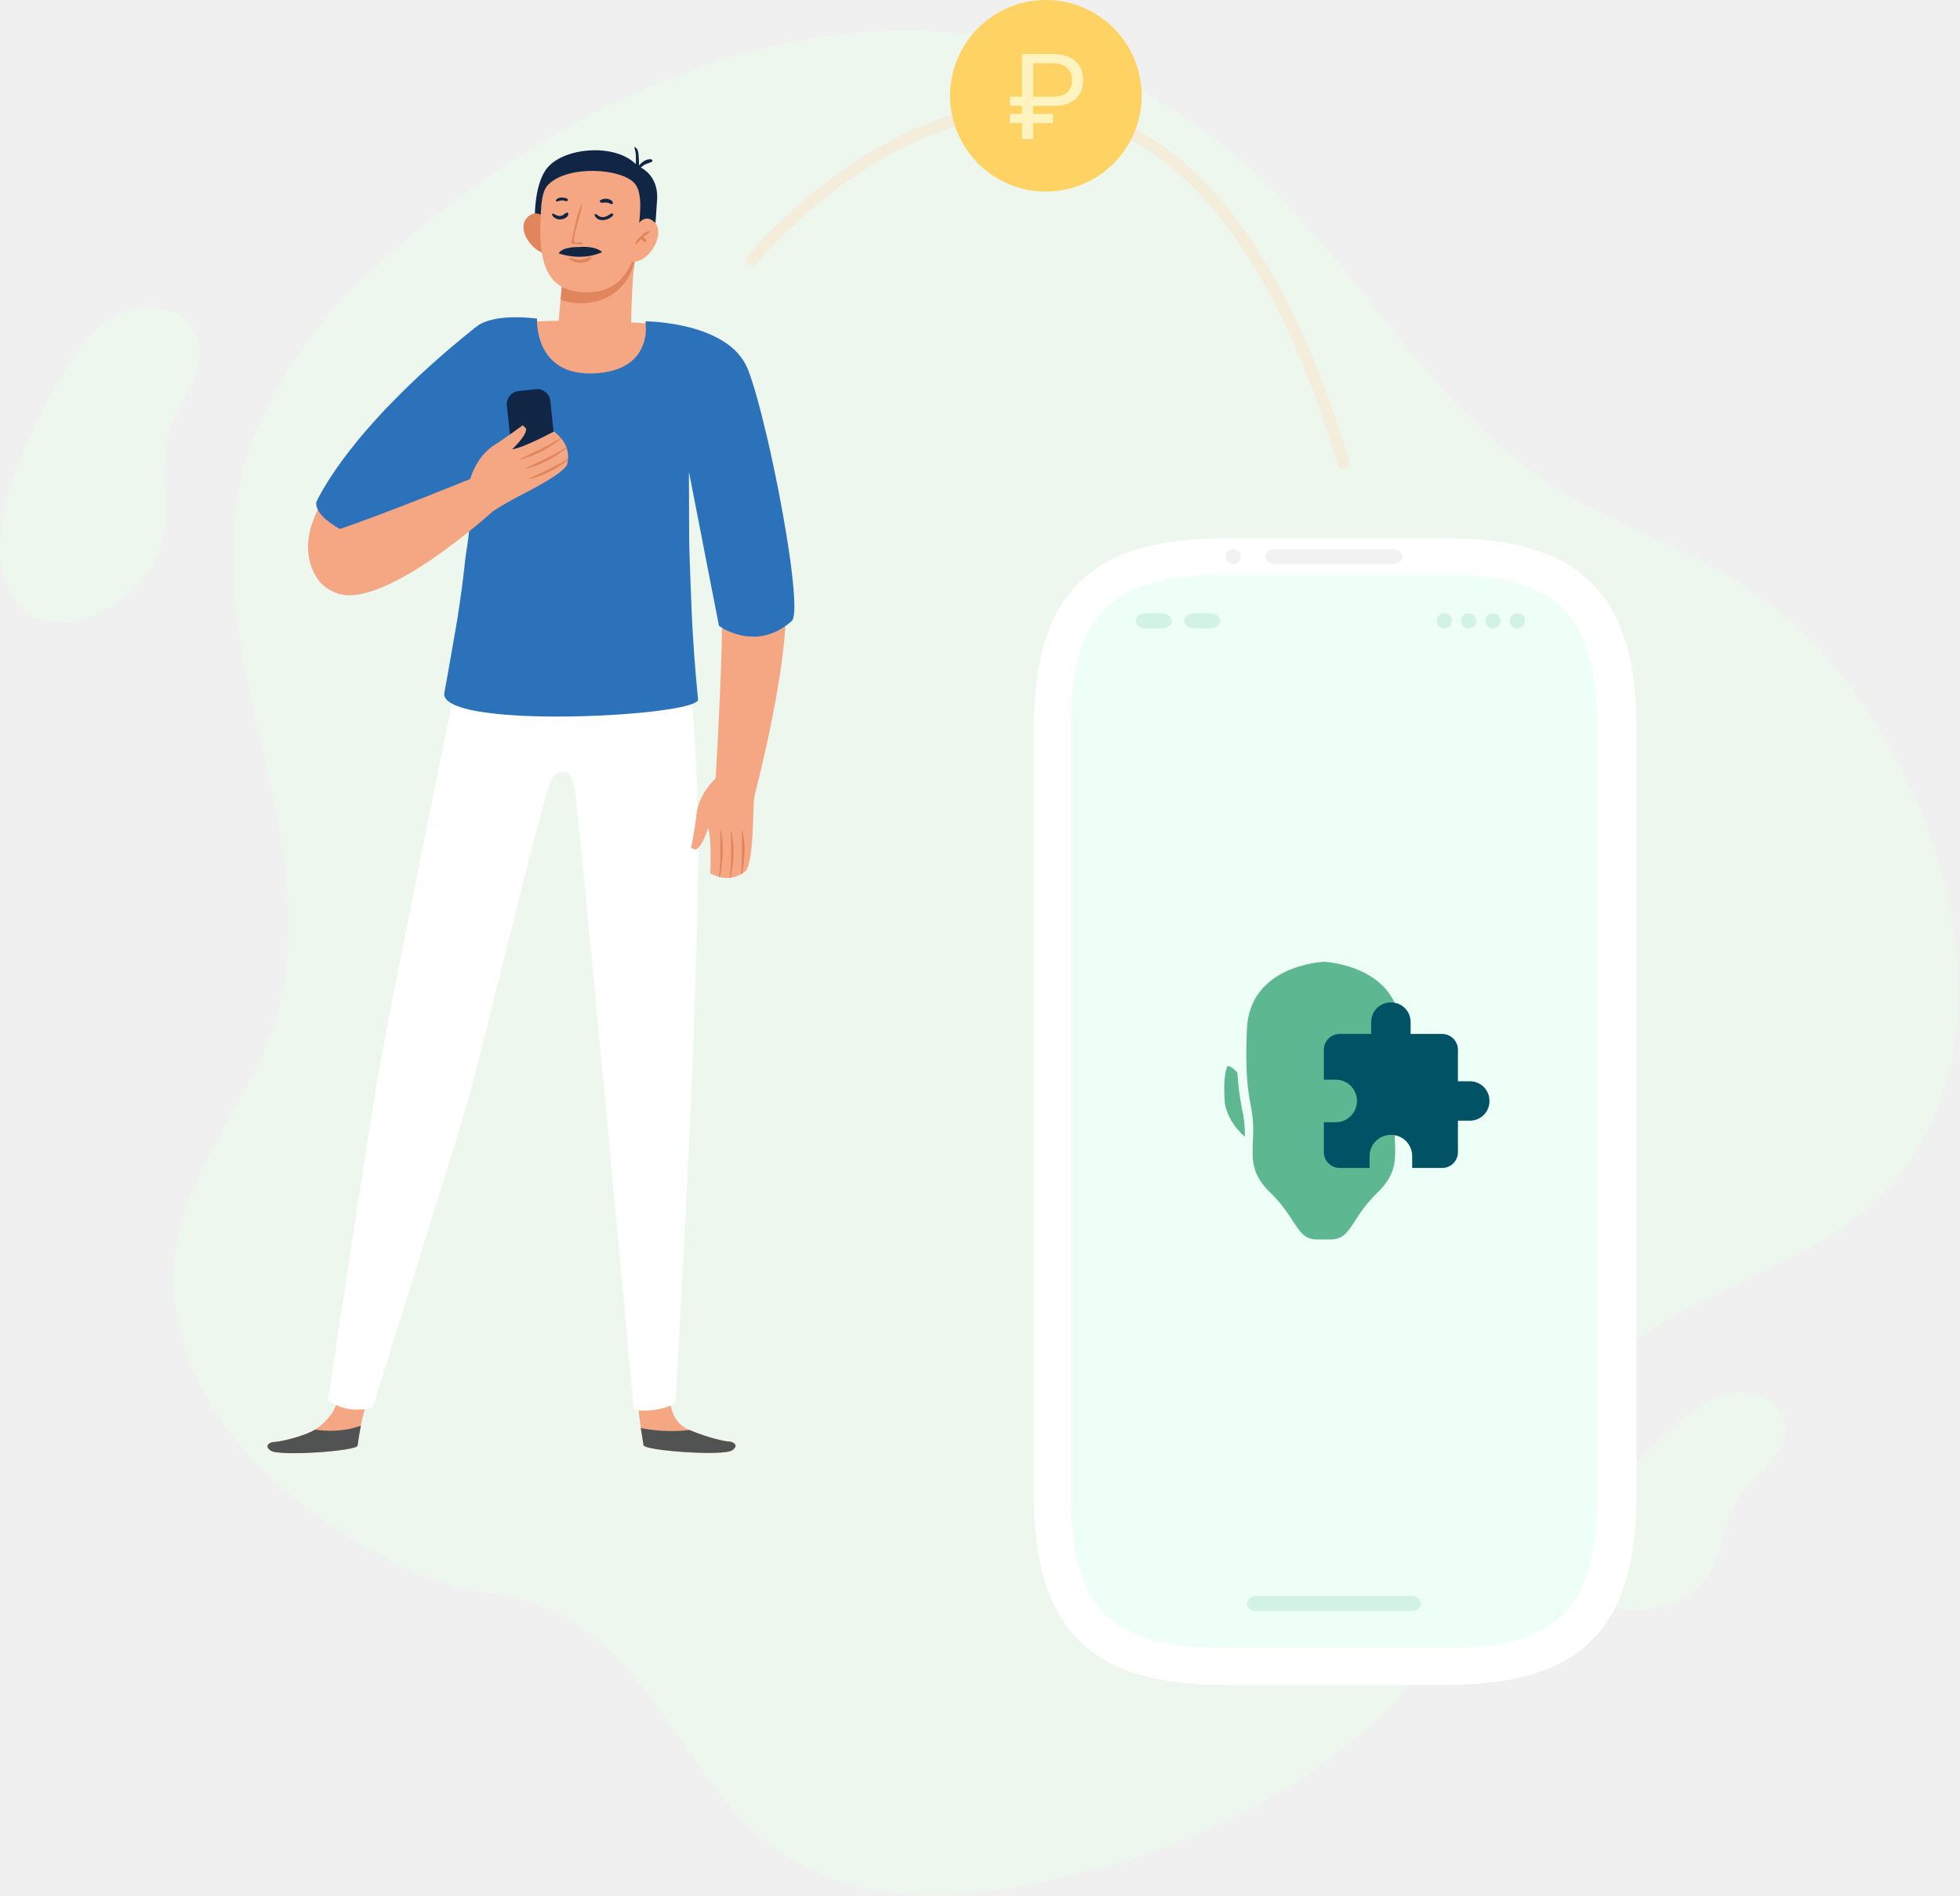
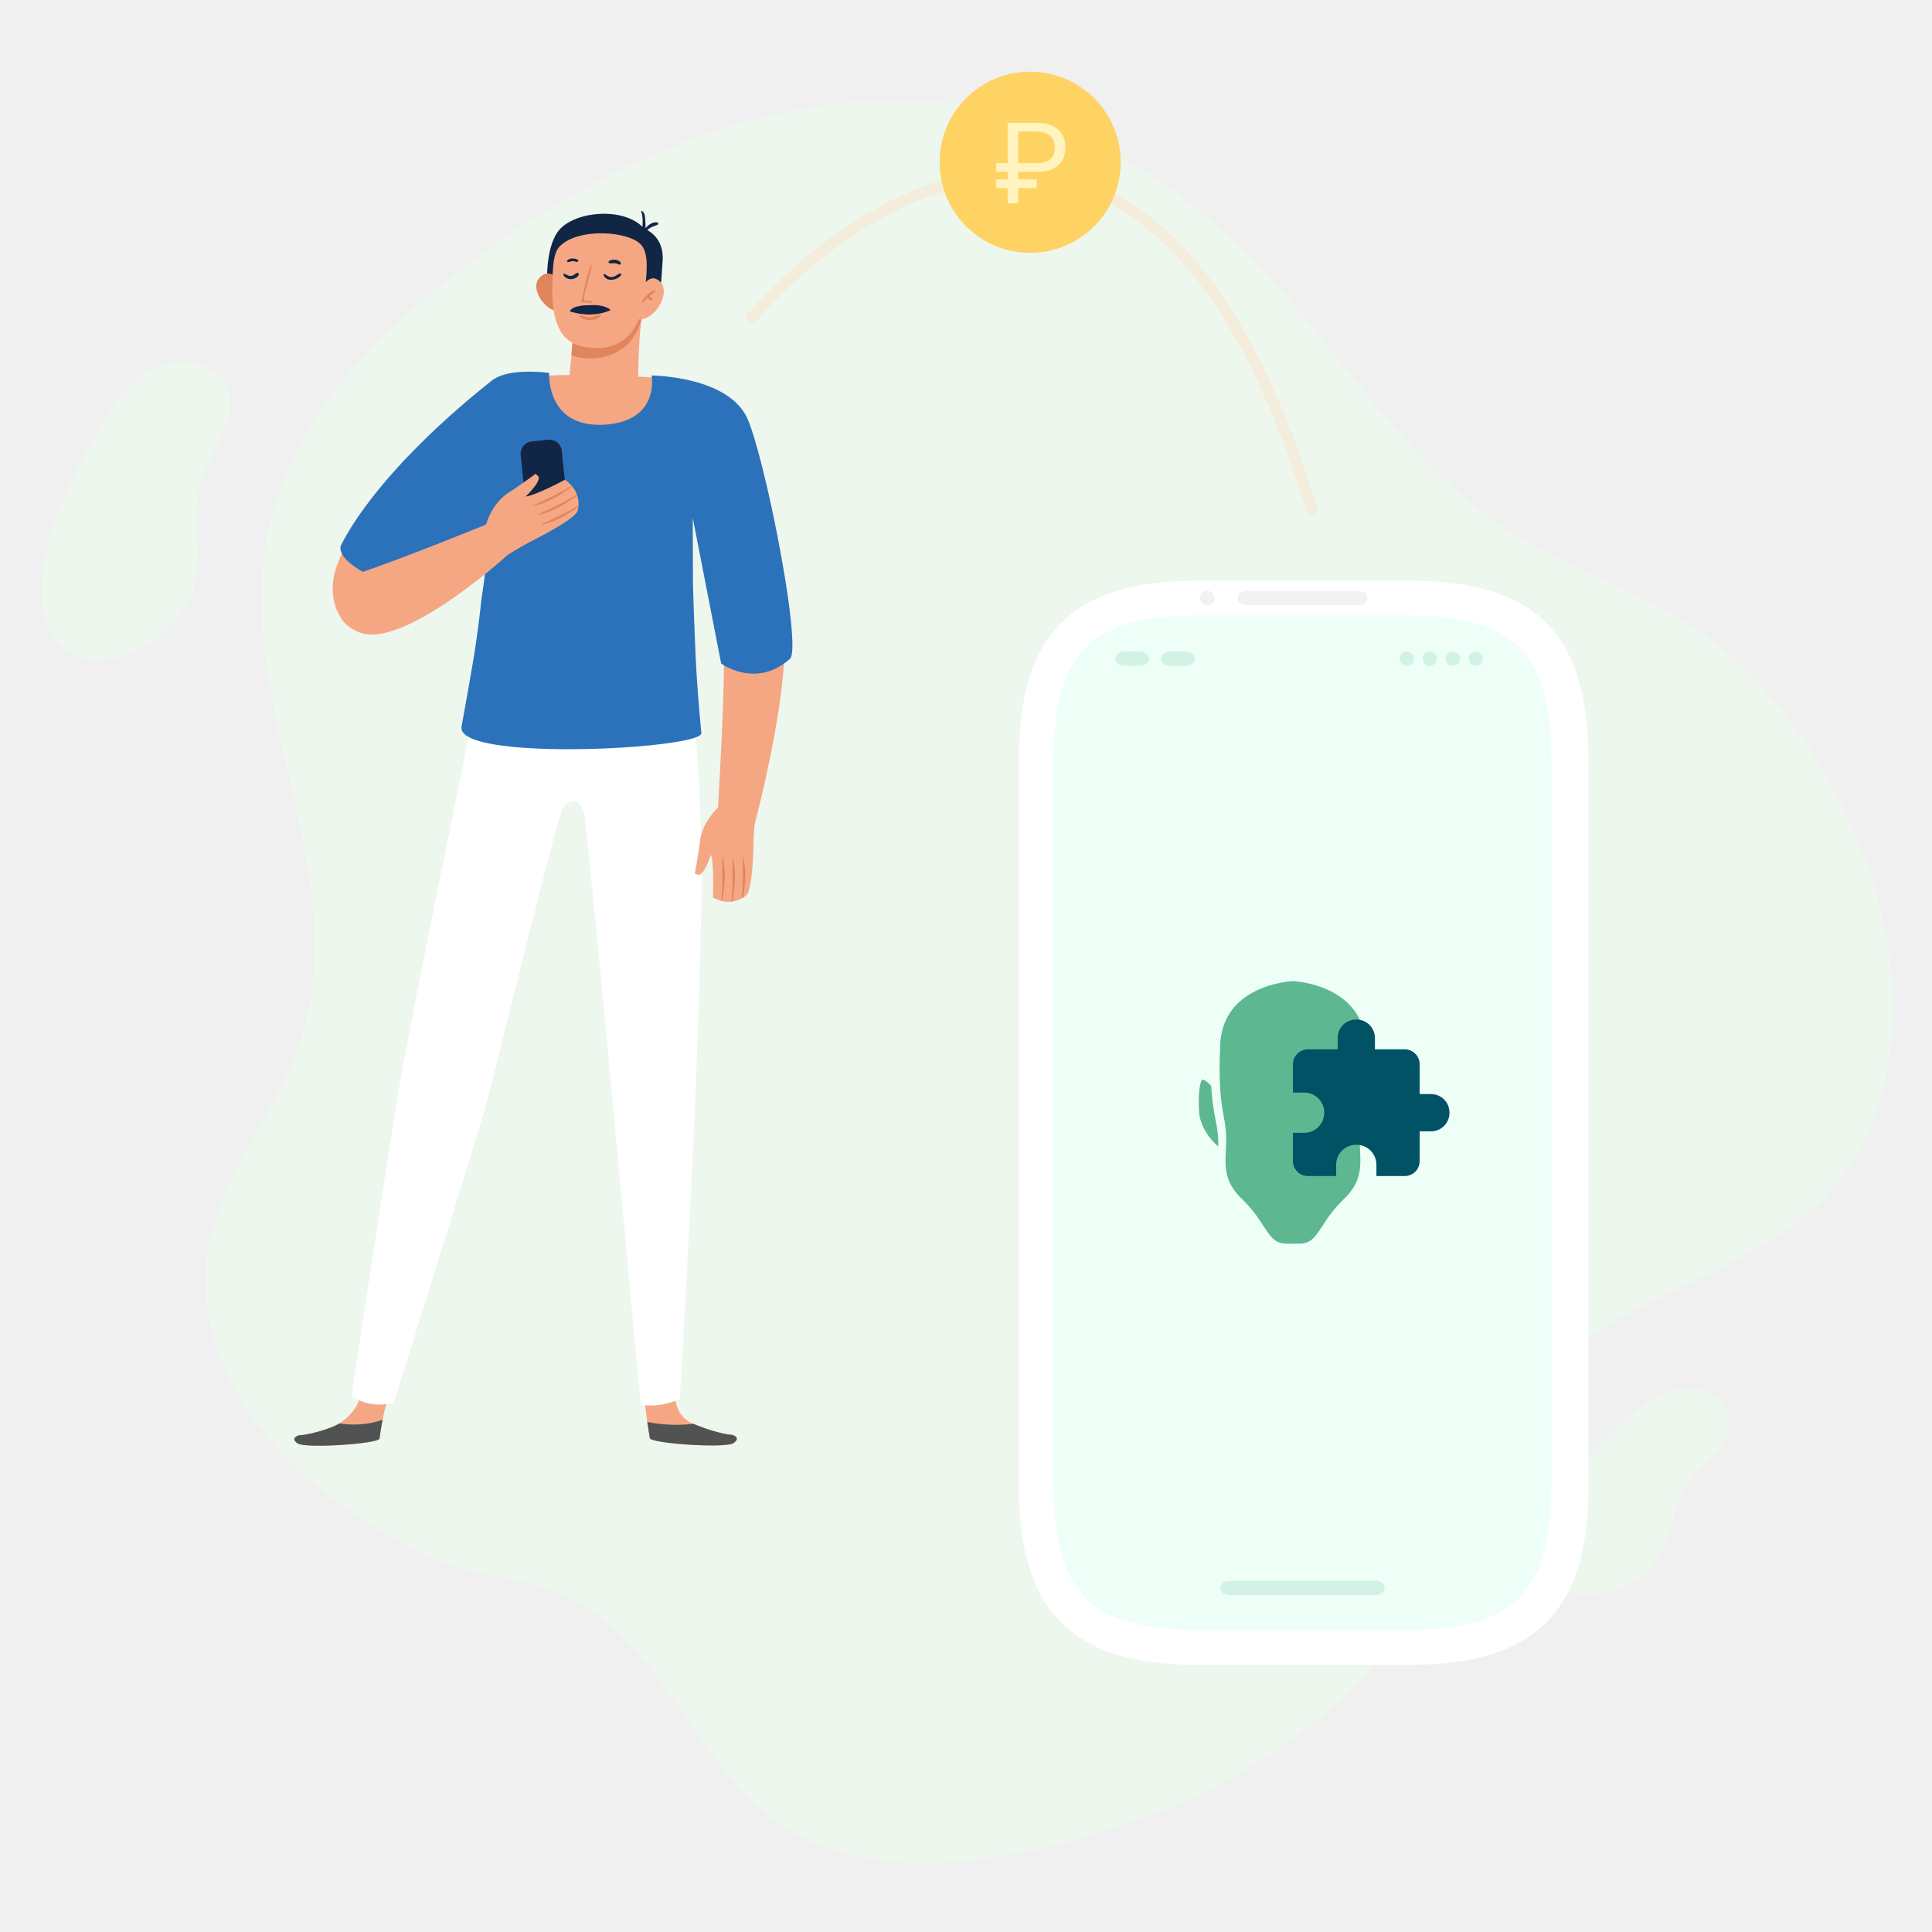
- <svg xmlns="http://www.w3.org/2000/svg" width="491" height="475" viewBox="0 0 491 475" fill="none">
-   <path d="M15.425 94.313C19.226 87.931 23.635 81.404 30.394 78.3C37.124 75.196 46.727 77.169 49.366 84.102C52.441 92.196 44.957 100.115 42.375 108.383C39.387 117.927 43.1 128.632 39.967 138.118C35.587 151.346 11.683 164.661 2.661 148.735C-5.81 133.737 7.999 106.758 15.425 94.313Z" fill="#EDF7EE" />
-   <path d="M125.337 42.294C145.664 28.629 167.896 17.825 191.621 12.049C235.104 1.438 273.352 9.889 307.668 37.534C339.392 63.094 356.97 102.988 392.729 124.046C406.222 131.995 421.437 136.998 434.721 145.281C456.281 158.737 471.571 180.224 481.241 203.444C494.049 234.219 496.099 273.458 472.509 298.196C459.002 312.333 439.68 319.181 422.212 328.222C387.491 346.217 382.385 378.175 363.194 408.709C341.723 442.821 302.272 462.972 262.452 471.418C241.066 475.939 217.469 477.222 198.953 466.356C173.084 451.134 165.316 415.481 137.429 403.168C127.5 398.787 116.221 399.36 106.034 394.958C92.109 388.966 78.409 380.193 67.469 369.964C51.194 354.723 40.115 332.353 44.4 310.39C48.17 291.106 62.777 275.274 68.735 256.452C84.258 207.348 43.819 158.996 64.18 108.005C72.846 86.279 90.051 69.055 108.426 54.582C113.899 50.312 119.529 46.199 125.337 42.294Z" fill="#EDF7EE" />
-   <path d="M419.712 357.236C424.055 353.436 428.885 349.637 434.612 348.958C440.338 348.253 446.96 351.998 447.286 357.779C447.638 364.509 440.202 368.58 436.321 374.062C431.844 380.413 432.033 389.233 427.447 395.502C421.042 404.241 400.199 408.42 397.295 394.444C394.581 381.362 411.245 364.672 419.712 357.236Z" fill="#EDF7EE" />
-   <path d="M362.264 134.873H306.708C273.005 134.873 259 148.862 259 182.581V374.494C259 408.213 273.005 422.202 306.708 422.202H362.264C395.967 422.202 409.972 408.213 409.972 374.494V182.581C409.972 148.862 395.967 134.873 362.264 134.873Z" fill="white" />
-   <path d="M306.704 413.002C278.374 413.002 268.201 403.236 268.201 374.499V182.577C268.201 153.789 278.42 144.074 306.704 144.074H361.648C389.978 144.074 400.151 153.84 400.151 182.577V374.499C400.151 402.829 390.385 413.002 361.648 413.002H306.704Z" fill="#EEFFF8" />
-   <path d="M355.069 269.226C355.52 270.017 355.622 273.335 355.282 276.515C354.832 278.853 353.694 281.002 352.013 282.687V282.674C352.039 280.9 352.239 279.133 352.61 277.398C353.058 275.092 353.371 272.762 353.547 270.419C353.95 269.856 354.644 269.203 355.069 269.226Z" fill="#5DB892" />
-   <path d="M330.067 310.59C327 310.59 325.899 309.097 323.7 305.718C322.186 303.236 320.373 300.95 318.3 298.913C313.469 294.329 313.641 290.53 313.86 285.721L313.86 285.72C313.905 284.724 313.951 283.712 313.951 282.674C313.923 280.739 313.707 278.812 313.305 276.919L313.304 276.914C312.657 273.343 311.851 268.899 312.368 257.782C313.091 242.049 330.887 241.035 331.643 241C332.399 241.035 350.195 242.049 350.918 257.782C351.436 268.899 350.63 273.343 349.982 276.914L349.981 276.919C349.579 278.812 349.363 280.739 349.336 282.674C349.336 283.712 349.381 284.724 349.427 285.72L349.427 285.721C349.645 290.53 349.817 294.329 344.987 298.913C342.914 300.95 341.1 303.236 339.587 305.718C337.387 309.097 336.286 310.59 333.219 310.59H330.067Z" fill="#5DB892" />
-   <path d="M307.555 267.117C306.783 268.121 306.454 272.442 306.851 276.608C307.467 279.683 309.212 282.556 311.862 284.856L311.863 284.838C311.907 282.524 311.668 280.208 311.151 277.924C310.536 274.889 310.142 271.832 309.971 268.767C309.344 268.007 308.246 267.113 307.555 267.117Z" fill="#5DB892" />
-   <path d="M368.19 270.936H365.226V263.034C365.226 260.862 363.448 259.084 361.275 259.084H353.372V256.121C353.372 253.355 351.199 251.183 348.433 251.183C345.667 251.183 343.493 253.355 343.493 256.121V259.084H335.59C333.417 259.084 331.639 260.862 331.639 263.034V270.541H334.602C337.566 270.541 339.937 272.911 339.937 275.874C339.937 278.837 337.566 281.207 334.602 281.207H331.639V288.713C331.639 290.886 333.417 292.664 335.59 292.664H343.098V289.701C343.098 286.738 345.469 284.368 348.433 284.368C351.396 284.368 353.767 286.738 353.767 289.701V292.664H361.275C363.448 292.664 365.226 290.886 365.226 288.713V280.812H368.19C370.956 280.812 373.129 278.639 373.129 275.874C373.129 273.108 370.956 270.936 368.19 270.936Z" fill="#005264" />
-   <path d="M348.779 137.58H319.568C316.128 137.58 316.128 141.366 319.568 141.366H348.779C352.219 141.366 352.224 137.58 348.779 137.58Z" fill="#F1F2F1" />
-   <path d="M353.384 399.918H314.973C311.533 399.918 311.533 403.704 314.973 403.704H353.384C356.819 403.704 356.824 399.918 353.384 399.918Z" fill="#D2F2E5" />
-   <path d="M290.922 153.666H287.121C283.681 153.666 283.681 157.452 287.121 157.452H290.922C294.363 157.447 294.363 153.666 290.922 153.666Z" fill="#D2F2E5" />
-   <path d="M303.059 153.666H299.258C295.818 153.666 295.818 157.452 299.258 157.452H303.059C306.499 157.447 306.504 153.666 303.059 153.666Z" fill="#D2F2E5" />
-   <path d="M308.937 137.58C306.428 137.58 306.428 141.366 308.937 141.366C311.446 141.366 311.446 137.58 308.937 137.58Z" fill="#F1F2F1" />
-   <path d="M361.821 153.666C359.312 153.666 359.312 157.452 361.821 157.452C364.33 157.447 364.33 153.666 361.821 153.666Z" fill="#D2F2E5" />
-   <path d="M367.913 153.666C365.404 153.666 365.404 157.452 367.913 157.452C370.422 157.447 370.422 153.666 367.913 153.666Z" fill="#D2F2E5" />
-   <path d="M374.004 153.666C371.495 153.666 371.495 157.452 374.004 157.452C376.513 157.447 376.518 153.666 374.004 153.666Z" fill="#D2F2E5" />
-   <path d="M380.095 153.666C377.587 153.666 377.587 157.452 380.095 157.452C382.604 157.447 382.609 153.666 380.095 153.666Z" fill="#D2F2E5" />
-   <path d="M188.381 65.032C221.437 27.4 297.351 -15.074 336.566 116.086" stroke="#F4EDDB" stroke-width="3" stroke-linecap="round" />
-   <path d="M286 24C286 37.255 275.254 48 262 48C251.888 48 243.236 41.748 239.706 32.894C239.476 32.321 239.267 31.741 239.081 31.143C238.843 30.373 238.641 29.587 238.48 28.78C238.165 27.235 238 25.638 238 24C238 23.476 238.016 22.959 238.048 22.447C238.827 10.258 248.709 0.541 260.971 0.024C261.31 0.004 261.653 0 261.996 0C263.771 0 265.505 0.194 267.167 0.561C267.55 0.641 267.925 0.734 268.301 0.835C278.502 3.606 286 12.924 286 24Z" fill="#FFD363" />
-   <path d="M263.741 30.845H258.834V34.873H256.036V30.845H253.004V28.53H256.036V26.523H253.004V24.224H256.036V13.545H263.902C266.188 13.545 267.999 14.126 269.337 15.288C270.675 16.45 271.344 18.023 271.344 20.005C271.344 22.085 270.699 23.691 269.41 24.824C268.131 25.947 266.31 26.514 263.946 26.523H258.834V28.53H263.741V30.845ZM258.834 24.224H263.902C265.416 24.224 266.568 23.867 267.359 23.154C268.15 22.441 268.546 21.401 268.546 20.034C268.546 18.794 268.136 17.793 267.315 17.031C266.495 16.26 265.387 15.869 263.99 15.859H258.834V24.224Z" fill="#FFF4BF" />
-   <path d="M92.01 351.036C92.01 351.036 91.214 353.062 90.392 357.256C90.324 357.596 90.263 357.95 90.195 358.324C89.984 359.473 89.773 360.785 89.576 362.246C89.379 363.592 69.977 364.966 67.856 363.511C65.749 362.056 68.196 361.369 68.196 361.369C70.949 361.288 76.911 359.541 78.916 358.229C84.572 354.537 84.668 349.969 84.668 349.969C88.563 344.558 92.01 351.036 92.01 351.036Z" fill="#F5A784" />
-   <path d="M183.382 363.429C181.227 364.918 161.404 363.51 161.207 362.117C161.01 360.642 160.738 359.316 160.575 358.133C160.561 358.018 160.541 357.922 160.527 357.827C159.752 352.062 159.603 349.744 159.603 349.744C159.603 349.744 163.845 344.041 167.828 349.568C167.828 349.568 167.346 355.72 172.091 358.024C172.288 358.12 172.499 358.222 172.757 358.33C175.299 359.445 180.486 361.165 183.056 361.247C183.056 361.24 185.537 361.94 183.382 363.429Z" fill="#F5A784" />
-   <path d="M174.885 219.031C174.137 270.119 169.168 351.703 169.168 351.703C167.999 352.267 166.85 352.661 165.769 352.933C161.833 353.919 158.787 353.239 158.787 353.239C158.787 353.239 145.13 204.143 143.872 197.243C143.179 193.423 141.52 193.062 140.181 193.518C139.032 193.892 138.203 194.864 137.815 196.013C134.627 205.598 119.644 267.087 117.863 273.613C115.986 280.513 93.369 352.736 93.369 352.736C91.765 353.144 90.31 353.273 89.012 353.225C84.654 353.049 82.145 350.86 82.145 350.86C82.145 350.86 92.173 284.694 94.681 269.643C97.176 254.612 113.777 173.559 113.777 173.559H173.138C173.621 178.501 174.273 185.238 174.987 206.794C175.096 210.608 174.946 214.721 174.885 219.031Z" fill="white" />
-   <path d="M90.392 357.256C90.324 357.596 90.263 357.949 90.195 358.323C89.984 359.472 89.773 360.784 89.576 362.246C89.379 363.592 69.977 364.965 67.856 363.51C65.749 362.055 68.196 361.369 68.196 361.369C70.949 361.287 76.911 359.54 78.916 358.228C81.534 358.616 85.789 358.874 90.392 357.256Z" fill="#505351" />
-   <path d="M183.383 363.43C181.228 364.919 161.404 363.511 161.207 362.118C161.01 360.643 160.738 359.317 160.575 358.134C160.561 358.019 160.541 357.923 160.527 357.828C163.104 358.345 167.557 358.943 172.757 358.331C175.3 359.446 180.487 361.166 183.056 361.248C183.056 361.241 185.538 361.941 183.383 363.43Z" fill="#505351" />
-   <path d="M80.595 146.298C80.595 146.298 69.984 136.427 86.068 118.623C101.194 101.879 113.281 89.969 113.281 89.969L106.965 131.566L80.595 146.298Z" fill="#F5A784" />
-   <path d="M160.534 41.974C160.793 41.743 161.058 41.526 161.35 41.356C161.962 40.995 162.642 40.859 163.267 40.554C163.6 40.39 163.396 39.949 163.097 39.915C161.921 39.785 160.847 40.554 160.065 41.478C160.092 40.71 160.052 39.928 159.997 39.228C159.922 38.358 159.929 37.304 159.052 36.883C158.977 36.849 158.869 36.91 158.903 36.998C159.399 38.365 159.317 39.738 159.27 41.118C153.967 35.877 141.629 36.951 137.278 41.852C133.879 45.679 133.988 54.116 133.988 54.116C134.491 57.712 163.845 59.092 163.845 59.092C163.845 59.092 164.205 56.984 164.613 49.969C164.899 44.999 161.962 42.729 160.534 41.974Z" fill="#112545" />
-   <path d="M136.693 54.762C136.693 54.762 134.273 51.852 131.846 54.762C129.426 57.672 133.546 63.232 136.693 63.484C136.693 63.484 137.06 56.02 136.693 54.762Z" fill="#E0855C" />
-   <path d="M181.84 88.493C180.276 92.225 174.457 106.569 172.581 118.208C171.581 124.401 167.754 145.699 167.754 145.699C145.81 151.736 121.683 145.699 121.683 145.699C121.683 145.699 108.434 90.104 118.631 83.558C123.662 80.322 139.943 80.383 139.943 80.383L140.983 69.248C151.595 71.416 159.161 64.809 159.161 64.809C158.794 66.705 158.563 69.431 158.414 72.096C158.148 76.542 158.114 80.825 158.114 80.825C169.984 81.015 178.774 85.434 181.364 87.018C181.86 87.337 182.064 87.956 181.84 88.493Z" fill="#F5A784" />
-   <path d="M159.161 64.816C156.34 77.617 143.465 76.74 140.439 75.047L140.977 69.255C151.588 71.417 159.161 64.816 159.161 64.816Z" fill="#E0855C" />
-   <path d="M137.251 46.36C135.64 48.032 135.511 51.792 135.375 55.945C134.967 68.522 138.733 72.451 145.157 73.145C151.581 73.838 158.305 71.364 159.685 59.705C160.378 53.872 161.112 48.488 158.991 45.966C155.83 42.206 142.186 41.221 137.251 46.36Z" fill="#F5A784" />
-   <path d="M158.787 58.018C158.787 58.018 160.752 52.81 163.858 55.57C166.958 58.33 162.675 66.203 157.93 65.618C157.93 65.611 157.278 59.799 158.787 58.018Z" fill="#F5A784" />
-   <path d="M177.658 85.488C180.126 85.794 182.288 87.29 183.661 89.363C187.91 95.774 196.863 143.19 196.877 152.721C196.911 169.608 188.937 199.669 188.937 199.669C188.937 199.669 181.907 201.178 179.256 195.386C179.256 195.386 181.438 158.636 180.711 152.123C179.99 145.61 173.695 119.805 170.813 108.948C168.297 99.451 168.903 84.414 177.658 85.488Z" fill="#F5A784" />
-   <path d="M162.411 57.936C161.724 58.058 161.024 58.704 160.528 59.166C160.011 59.649 159.399 60.254 159.141 60.927C159.059 61.138 159.352 61.267 159.495 61.131C159.896 60.757 160.222 60.308 160.596 59.907C160.861 60.2 161.133 60.492 161.507 60.628C161.792 60.73 162.003 60.377 161.881 60.145C161.718 59.846 161.418 59.629 161.126 59.425C161.622 59.044 162.214 58.745 162.622 58.303C162.778 58.133 162.622 57.902 162.411 57.936Z" fill="#E0855C" />
-   <path d="M145.831 60.771C145.28 60.69 144.015 61.016 143.757 60.424C143.54 59.928 144.43 57.005 144.553 56.502C145.001 54.694 145.477 53.47 145.817 51.301C145.831 51.206 145.667 51.152 145.627 51.247C144.349 54.129 143.88 57.692 143.105 60.744C143.064 60.914 143.186 61.091 143.363 61.084C144.172 61.07 144.954 61.24 145.763 61.247C146.035 61.261 146.116 60.812 145.831 60.771Z" fill="#E0855C" />
-   <path d="M142.084 49.798C141.302 49.404 139.847 49.295 139.283 50.104C139.181 50.254 139.317 50.471 139.494 50.465C139.881 50.444 140.221 50.254 140.609 50.227C141.03 50.193 141.431 50.288 141.826 50.417C142.186 50.526 142.424 49.975 142.084 49.798Z" fill="#112545" />
-   <path d="M153.539 50.751C153.097 49.643 151.166 49.541 150.344 50.228C150.154 50.384 150.276 50.683 150.48 50.744C150.963 50.894 151.472 50.71 151.969 50.758C152.404 50.799 152.757 50.989 153.158 51.132C153.369 51.2 153.627 50.962 153.539 50.751Z" fill="#112545" />
-   <path d="M198.318 155.631C197.489 156.359 196.653 156.977 195.824 157.48C195.334 157.773 194.865 158.031 194.382 158.255C186.802 161.804 180.113 156.828 180.113 156.828L172.581 118.208C172.581 118.208 172.628 135.264 172.649 135.883C172.717 139.622 173.315 154.591 173.363 155.305C173.669 161.219 174.11 167.419 174.709 173.605C174.756 174.156 174.824 174.707 174.872 175.257C174.885 175.454 174.777 175.645 174.532 175.822C173.546 176.597 170.514 177.331 166.272 177.909C165.64 178.004 164.974 178.106 164.28 178.187C160.276 178.67 155.45 179.064 150.365 179.302C149.508 179.35 148.645 179.384 147.788 179.397C144.26 179.527 140.664 179.574 137.149 179.54C136.503 179.54 135.851 179.527 135.219 179.506C132.69 179.459 130.229 179.343 127.897 179.18C127.394 179.146 126.911 179.098 126.408 179.064C126.082 179.051 125.776 179.017 125.45 178.983C125.062 178.949 124.675 178.901 124.28 178.867C116.293 178.024 110.773 176.359 111.323 173.537C111.86 170.771 114.484 155.754 114.546 155.264C115.341 150.227 115.919 145.856 116.34 142.083C116.401 141.484 116.469 140.913 116.517 140.349C116.925 136.454 120.202 122.633 113.533 123.259C110.514 123.537 107.849 125.686 105.844 127.752C105.552 128.045 105.259 128.337 104.987 128.629C101.507 132.212 98.332 135.414 97.55 136.114C97.503 136.162 97.435 136.209 97.353 136.243C96.979 136.406 96.347 136.44 95.558 136.338C90.569 135.774 78.726 130.607 79.229 125.856C79.229 125.856 79.991 124.041 82.064 120.737C82.275 120.383 82.52 120.009 82.778 119.622C84.369 117.174 86.585 114.047 89.617 110.37C89.875 110.043 90.154 109.724 90.426 109.384C91.303 108.33 92.254 107.249 93.274 106.114C93.553 105.788 93.838 105.468 94.131 105.142C94.892 104.299 95.688 103.442 96.51 102.552C96.707 102.355 96.898 102.164 97.095 101.967C99.236 99.717 101.629 97.338 104.287 94.822C104.532 94.598 104.79 94.353 105.049 94.109C107.156 92.151 109.44 90.104 111.887 88.004C112.214 87.725 112.533 87.453 112.86 87.161C114.885 85.461 117.02 83.694 119.277 81.899C120.106 81.233 121.126 80.75 122.255 80.39C122.771 80.227 123.322 80.084 123.893 79.968C128.767 78.983 134.532 79.839 134.532 79.839C134.532 79.839 134.335 83.13 135.776 86.481C136 86.998 136.259 87.535 136.585 88.038C138.318 90.92 141.507 93.463 147.374 93.578C147.924 93.592 148.522 93.592 149.141 93.544C149.318 93.544 149.495 93.531 149.692 93.51C153.546 93.204 156.184 92.103 157.999 90.662C158.244 90.485 158.482 90.274 158.692 90.077C160.779 88.072 161.527 85.577 161.738 83.646C161.833 82.674 161.819 81.845 161.772 81.281C161.738 80.798 161.69 80.519 161.69 80.519C161.69 80.519 182.458 80.567 187.285 92.389C188.679 95.822 190.473 102.348 192.255 109.962C192.479 110.947 192.71 111.953 192.934 112.973C193.94 117.494 194.913 122.253 195.769 126.937C195.98 128.051 196.177 129.153 196.367 130.274C196.775 132.524 197.129 134.727 197.455 136.848C197.632 137.983 197.795 139.051 197.938 140.118C198.135 141.525 198.291 142.885 198.441 144.17C198.57 145.223 198.665 146.23 198.747 147.168C199.161 151.79 199.1 154.951 198.318 155.631Z" fill="#2C72BA" />
-   <path d="M142.343 53.45C142.315 53.355 142.22 53.273 142.118 53.28C141.554 53.314 141.255 53.871 140.711 54.041C139.902 54.286 139.311 53.898 138.624 53.545C138.468 53.463 138.209 53.606 138.291 53.803C138.651 54.666 139.712 55.081 140.602 54.966C141.289 54.87 142.587 54.327 142.343 53.45Z" fill="#112545" />
-   <path d="M153.151 53.498C152.56 53.79 152.118 54.212 151.452 54.361C150.602 54.551 150.038 54.212 149.399 53.688C149.222 53.539 148.841 53.675 148.957 53.947C149.732 55.83 152.574 55.265 153.587 53.933C153.79 53.654 153.403 53.369 153.151 53.498Z" fill="#112545" />
-   <path d="M147.984 64.353C147.087 64.496 146.346 65.026 145.401 65.094C144.429 65.162 143.661 64.808 142.75 64.577C142.587 64.536 142.478 64.734 142.587 64.856C143.776 66.093 147.243 66.29 148.195 64.638C148.284 64.475 148.141 64.326 147.984 64.353Z" fill="#E0855C" />
-   <path d="M144.872 61.905C144.872 61.905 140.929 61.776 139.957 63.482C139.957 63.482 145.477 65.61 150.827 63.183C150.82 63.183 149.549 61.545 144.872 61.905Z" fill="#112545" />
-   <path d="M132.01 117.984L136.333 117.528C138.149 117.338 139.461 115.713 139.27 113.905L137.863 100.465C137.673 98.65 136.048 97.338 134.24 97.528L129.916 97.984C128.101 98.174 126.789 99.799 126.979 101.607L128.386 115.047C128.57 116.855 130.195 118.174 132.01 117.984Z" fill="#112545" />
-   <path d="M123.518 128.078C123.518 128.078 126.088 126.372 129.501 124.591C132.92 122.824 140.446 118.983 141.996 116.617C141.996 116.617 142.172 116.107 142.274 115.291C142.288 115.176 142.302 115.053 142.302 114.924C142.342 114.19 142.288 113.272 141.955 112.28C141.935 112.205 141.907 112.123 141.873 112.042C141.622 111.342 141.234 110.594 140.636 109.894C140.588 109.832 140.534 109.778 140.48 109.717C140.017 109.18 139.446 108.643 138.739 108.133C138.739 108.133 131.166 112.219 128.291 112.592C128.291 112.592 132.172 108.969 131.765 107.358L130.949 106.562C130.949 106.562 126.326 109.982 124.13 111.321C118.78 114.571 117.536 121.042 117.536 121.042C117.536 121.042 119.011 127.943 123.518 128.078Z" fill="#F5A784" />
-   <path d="M140.629 109.9C140.575 109.839 140.527 109.785 140.473 109.724C137.237 111.824 133.743 113.333 130.214 114.999C130.146 115.033 130.18 115.148 130.255 115.135C134.103 114.258 137.509 112.253 140.629 109.9Z" fill="#E0855C" />
-   <path d="M141.948 112.288C141.928 112.213 141.901 112.131 141.867 112.05C138.617 114.15 135.137 115.66 131.608 117.332C131.54 117.366 131.574 117.481 131.642 117.454C135.47 116.598 138.848 114.619 141.948 112.288Z" fill="#E0855C" />
-   <path d="M142.274 115.299C142.288 115.183 142.301 115.061 142.301 114.932C139.215 116.876 135.904 118.304 132.58 119.887C132.505 119.908 132.539 120.03 132.614 120.01C136.19 119.296 139.351 117.427 142.274 115.299Z" fill="#E0855C" />
-   <path d="M117.795 120.017C117.795 120.017 96.054 128.915 84.028 132.926C84.028 132.926 72.431 143.524 84.028 148.514C95.626 153.497 123.512 128.086 123.512 128.086L117.795 120.017Z" fill="#F5A784" />
-   <path d="M189.27 196.455C189.27 196.455 188.855 199.507 188.732 203.361C188.624 207.209 188.44 215.659 186.985 218.079C186.985 218.079 186.605 218.46 185.911 218.902C185.816 218.963 185.707 219.031 185.592 219.085C184.946 219.439 184.103 219.792 183.063 219.922C182.988 219.935 182.9 219.942 182.818 219.956C182.077 220.037 181.234 220.01 180.344 219.772C180.269 219.752 180.194 219.731 180.119 219.711C179.433 219.527 178.705 219.249 177.93 218.834C177.93 218.834 178.318 210.234 177.407 207.481C177.407 207.481 175.83 212.552 174.205 212.885L173.131 212.498C173.131 212.498 174.205 206.849 174.45 204.286C175.048 198.059 180.337 194.123 180.337 194.123C180.337 194.123 187.189 192.45 189.27 196.455Z" fill="#F5A784" />
-   <path d="M180.344 219.765C180.27 219.745 180.195 219.725 180.12 219.704C180.603 215.877 180.44 212.07 180.412 208.168C180.412 208.093 180.528 208.073 180.555 208.147C181.425 211.995 181.099 215.931 180.344 219.765Z" fill="#E0855C" />
-   <path d="M183.064 219.914C182.989 219.928 182.901 219.935 182.819 219.948C183.302 216.107 183.139 212.314 183.118 208.412C183.118 208.337 183.234 208.317 183.248 208.392C184.125 212.212 183.812 216.114 183.064 219.914Z" fill="#E0855C" />
-   <path d="M185.912 218.902C185.817 218.963 185.708 219.031 185.593 219.086C186.001 215.462 185.851 211.859 185.831 208.175C185.817 208.1 185.939 208.08 185.96 208.154C186.871 211.683 186.558 215.34 185.912 218.902Z" fill="#E0855C" />
+ <svg xmlns="http://www.w3.org/2000/svg" width="512" height="512" viewBox="0 0 512 512" fill="none">
+   <path d="M26.425 113.313C30.226 106.931 34.635 100.404 41.394 97.3C48.124 94.196 57.727 96.169 60.366 103.102C63.441 111.196 55.957 119.115 53.375 127.383C50.387 136.927 54.1 147.632 50.967 157.118C46.587 170.346 22.683 183.661 13.661 167.735C5.19 152.737 18.999 125.758 26.425 113.313Z" fill="#EDF7EE" />
+   <path d="M136.337 61.294C156.664 47.629 178.896 36.825 202.621 31.049C246.104 20.438 284.352 28.89 318.668 56.534C350.392 82.094 367.97 121.988 403.729 143.046C417.222 150.995 432.437 155.998 445.721 164.281C467.281 177.737 482.571 199.224 492.241 222.444C505.049 253.219 507.099 292.458 483.509 317.196C470.002 331.333 450.68 338.181 433.212 347.222C398.491 365.217 393.385 397.175 374.194 427.709C352.723 461.821 313.272 481.972 273.452 490.418C252.066 494.939 228.469 496.222 209.953 485.356C184.084 470.134 176.316 434.481 148.429 422.168C138.5 417.787 127.221 418.36 117.034 413.958C103.109 407.966 89.409 399.193 78.469 388.964C62.194 373.723 51.115 351.353 55.4 329.39C59.17 310.106 73.777 294.274 79.735 275.452C95.258 226.348 54.819 177.996 75.18 127.005C83.846 105.279 101.051 88.055 119.426 73.582C124.899 69.312 130.529 65.198 136.337 61.294Z" fill="#EDF7EE" />
+   <path d="M430.712 376.236C435.055 372.436 439.885 368.637 445.612 367.958C451.338 367.253 457.96 370.998 458.286 376.779C458.638 383.509 451.202 387.58 447.321 393.062C442.844 399.413 443.033 408.233 438.447 414.502C432.042 423.241 411.199 427.42 408.295 413.444C405.581 400.362 422.245 383.672 430.712 376.236Z" fill="#EDF7EE" />
+   <path d="M373.264 153.873H317.708C284.005 153.873 270 167.862 270 201.581V393.494C270 427.213 284.005 441.202 317.708 441.202H373.264C406.967 441.202 420.972 427.213 420.972 393.494V201.581C420.972 167.862 406.967 153.873 373.264 153.873Z" fill="white" />
+   <path d="M317.704 432.002C289.374 432.002 279.201 422.236 279.201 393.499V201.577C279.201 172.789 289.42 163.074 317.704 163.074H372.648C400.978 163.074 411.151 172.84 411.151 201.577V393.499C411.151 421.829 401.385 432.002 372.648 432.002H317.704Z" fill="#EEFFF8" />
+   <path d="M366.069 288.226C366.52 289.017 366.622 292.335 366.282 295.515C365.832 297.853 364.694 300.002 363.013 301.687V301.674C363.039 299.9 363.239 298.133 363.61 296.398C364.058 294.092 364.371 291.762 364.547 289.419C364.95 288.856 365.644 288.203 366.069 288.226Z" fill="#5DB892" />
+   <path d="M341.067 329.59C338 329.59 336.899 328.097 334.7 324.718C333.186 322.236 331.373 319.95 329.3 317.913C324.469 313.329 324.641 309.53 324.86 304.721L324.86 304.72C324.905 303.724 324.951 302.712 324.951 301.674C324.923 299.739 324.707 297.812 324.305 295.919L324.304 295.914C323.657 292.343 322.851 287.899 323.368 276.782C324.091 261.049 341.887 260.035 342.643 260C343.399 260.035 361.195 261.049 361.918 276.782C362.436 287.899 361.63 292.343 360.982 295.914L360.981 295.919C360.579 297.812 360.363 299.739 360.336 301.674C360.336 302.712 360.381 303.724 360.427 304.72L360.427 304.721C360.645 309.53 360.817 313.329 355.987 317.913C353.914 319.95 352.1 322.236 350.587 324.718C348.387 328.097 347.286 329.59 344.219 329.59H341.067Z" fill="#5DB892" />
+   <path d="M318.555 286.117C317.783 287.121 317.454 291.442 317.851 295.608C318.467 298.683 320.212 301.556 322.862 303.856L322.863 303.838C322.907 301.524 322.668 299.208 322.151 296.924C321.536 293.889 321.142 290.832 320.971 287.767C320.344 287.007 319.246 286.113 318.555 286.117Z" fill="#5DB892" />
+   <path d="M379.19 289.936H376.226V282.034C376.226 279.862 374.448 278.084 372.275 278.084H364.372V275.121C364.372 272.355 362.199 270.183 359.433 270.183C356.667 270.183 354.493 272.355 354.493 275.121V278.084H346.59C344.417 278.084 342.639 279.862 342.639 282.034V289.541H345.602C348.566 289.541 350.937 291.911 350.937 294.874C350.937 297.837 348.566 300.207 345.602 300.207H342.639V307.713C342.639 309.886 344.417 311.664 346.59 311.664H354.098V308.701C354.098 305.738 356.469 303.368 359.433 303.368C362.396 303.368 364.767 305.738 364.767 308.701V311.664H372.275C374.448 311.664 376.226 309.886 376.226 307.713V299.812H379.19C381.956 299.812 384.129 297.639 384.129 294.874C384.129 292.108 381.956 289.936 379.19 289.936Z" fill="#005264" />
+   <path d="M359.779 156.58H330.568C327.128 156.58 327.128 160.366 330.568 160.366H359.779C363.219 160.366 363.224 156.58 359.779 156.58Z" fill="#F1F2F1" />
+   <path d="M364.384 418.918H325.973C322.533 418.918 322.533 422.704 325.973 422.704H364.384C367.819 422.704 367.824 418.918 364.384 418.918Z" fill="#D2F2E5" />
+   <path d="M301.922 172.666H298.121C294.681 172.666 294.681 176.452 298.121 176.452H301.922C305.363 176.447 305.363 172.666 301.922 172.666Z" fill="#D2F2E5" />
+   <path d="M314.059 172.666H310.258C306.818 172.666 306.818 176.452 310.258 176.452H314.059C317.499 176.447 317.504 172.666 314.059 172.666Z" fill="#D2F2E5" />
+   <path d="M319.937 156.58C317.428 156.58 317.428 160.366 319.937 160.366C322.446 160.366 322.446 156.58 319.937 156.58Z" fill="#F1F2F1" />
+   <path d="M372.821 172.666C370.312 172.666 370.312 176.452 372.821 176.452C375.33 176.447 375.33 172.666 372.821 172.666Z" fill="#D2F2E5" />
+   <path d="M378.913 172.666C376.404 172.666 376.404 176.452 378.913 176.452C381.422 176.447 381.422 172.666 378.913 172.666Z" fill="#D2F2E5" />
+   <path d="M385.004 172.666C382.495 172.666 382.495 176.452 385.004 176.452C387.513 176.447 387.518 172.666 385.004 172.666Z" fill="#D2F2E5" />
+   <path d="M391.095 172.666C388.587 172.666 388.587 176.452 391.095 176.452C393.604 176.447 393.609 172.666 391.095 172.666Z" fill="#D2F2E5" />
+   <path d="M199.381 84.032C232.437 46.4 308.351 3.926 347.566 135.086" stroke="#F4EDDB" stroke-width="3" stroke-linecap="round" />
+   <path d="M297 43C297 56.255 286.254 67 273 67C262.888 67 254.236 60.748 250.706 51.894C250.476 51.321 250.267 50.74 250.081 50.144C249.843 49.373 249.641 48.587 249.48 47.78C249.165 46.235 249 44.638 249 43C249 42.476 249.016 41.959 249.048 41.447C249.827 29.258 259.709 19.541 271.971 19.024C272.31 19.004 272.653 19 272.996 19C274.771 19 276.505 19.194 278.167 19.561C278.55 19.641 278.925 19.734 279.301 19.835C289.502 22.606 297 31.924 297 43Z" fill="#FFD363" />
+   <path d="M274.741 49.845H269.834V53.873H267.036V49.845H264.004V47.53H267.036V45.523H264.004V43.224H267.036V32.545H274.902C277.188 32.545 278.999 33.126 280.337 34.288C281.675 35.45 282.344 37.023 282.344 39.005C282.344 41.085 281.699 42.691 280.41 43.824C279.131 44.947 277.31 45.514 274.946 45.523H269.834V47.53H274.741V49.845ZM269.834 43.224H274.902C276.416 43.224 277.568 42.867 278.359 42.154C279.15 41.441 279.546 40.401 279.546 39.034C279.546 37.794 279.136 36.793 278.315 36.031C277.495 35.26 276.387 34.869 274.99 34.859H269.834V43.224Z" fill="#FFF4BF" />
+   <path d="M103.01 370.036C103.01 370.036 102.214 372.062 101.392 376.256C101.324 376.596 101.262 376.95 101.194 377.324C100.984 378.473 100.773 379.785 100.576 381.246C100.379 382.592 80.977 383.966 78.856 382.511C76.749 381.056 79.196 380.369 79.196 380.369C81.949 380.288 87.911 378.541 89.916 377.229C95.572 373.537 95.668 368.969 95.668 368.969C99.563 363.558 103.01 370.036 103.01 370.036Z" fill="#F5A784" />
+   <path d="M194.382 382.429C192.227 383.918 172.404 382.51 172.207 381.117C172.01 379.642 171.738 378.316 171.575 377.133C171.561 377.018 171.541 376.922 171.527 376.827C170.752 371.062 170.603 368.744 170.603 368.744C170.603 368.744 174.845 363.041 178.828 368.568C178.828 368.568 178.346 374.72 183.091 377.024C183.288 377.12 183.499 377.222 183.757 377.33C186.299 378.445 191.486 380.165 194.056 380.247C194.056 380.24 196.537 380.94 194.382 382.429Z" fill="#F5A784" />
+   <path d="M185.885 238.031C185.137 289.119 180.168 370.703 180.168 370.703C178.999 371.267 177.85 371.661 176.769 371.933C172.833 372.919 169.787 372.239 169.787 372.239C169.787 372.239 156.13 223.143 154.872 216.243C154.179 212.423 152.52 212.062 151.181 212.518C150.032 212.892 149.203 213.864 148.815 215.013C145.627 224.598 130.644 286.087 128.863 292.613C126.986 299.513 104.369 371.736 104.369 371.736C102.765 372.144 101.31 372.273 100.012 372.225C95.654 372.049 93.145 369.86 93.145 369.86C93.145 369.86 103.173 303.694 105.681 288.643C108.176 273.612 124.777 192.559 124.777 192.559H184.138C184.621 197.501 185.273 204.238 185.987 225.794C186.096 229.608 185.946 233.721 185.885 238.031Z" fill="white" />
+   <path d="M101.392 376.256C101.324 376.596 101.262 376.949 101.194 377.323C100.984 378.472 100.773 379.784 100.576 381.246C100.379 382.592 80.977 383.965 78.856 382.51C76.749 381.055 79.196 380.369 79.196 380.369C81.949 380.287 87.911 378.54 89.916 377.228C92.534 377.616 96.789 377.874 101.392 376.256Z" fill="#505351" />
+   <path d="M194.383 382.43C192.228 383.919 172.404 382.511 172.207 381.118C172.01 379.643 171.738 378.317 171.575 377.134C171.561 377.019 171.541 376.923 171.527 376.828C174.104 377.345 178.557 377.943 183.757 377.331C186.3 378.446 191.487 380.166 194.056 380.248C194.056 380.241 196.538 380.941 194.383 382.43Z" fill="#505351" />
+   <path d="M91.595 165.298C91.595 165.298 80.984 155.427 97.068 137.623C112.194 120.879 124.281 108.969 124.281 108.969L117.965 150.566L91.595 165.298Z" fill="#F5A784" />
+   <path d="M171.534 60.974C171.793 60.743 172.058 60.526 172.35 60.356C172.962 59.995 173.642 59.859 174.267 59.554C174.6 59.39 174.396 58.949 174.097 58.915C172.921 58.785 171.847 59.554 171.065 60.478C171.092 59.71 171.052 58.928 170.997 58.228C170.922 57.358 170.929 56.304 170.052 55.883C169.977 55.849 169.869 55.91 169.903 55.998C170.399 57.365 170.317 58.738 170.27 60.118C164.967 54.877 152.629 55.951 148.278 60.852C144.879 64.679 144.988 73.116 144.988 73.116C145.491 76.712 174.845 78.092 174.845 78.092C174.845 78.092 175.205 75.984 175.613 68.969C175.899 63.999 172.962 61.729 171.534 60.974Z" fill="#112545" />
+   <path d="M147.693 73.762C147.693 73.762 145.273 70.852 142.846 73.762C140.426 76.671 144.546 82.232 147.693 82.484C147.693 82.484 148.06 75.019 147.693 73.762Z" fill="#E0855C" />
+   <path d="M192.84 107.493C191.276 111.225 185.457 125.569 183.581 137.208C182.581 143.401 178.754 164.699 178.754 164.699C156.81 170.736 132.683 164.699 132.683 164.699C132.683 164.699 119.434 109.104 129.631 102.558C134.662 99.322 150.943 99.383 150.943 99.383L151.983 88.248C162.595 90.416 170.161 83.809 170.161 83.809C169.794 85.705 169.563 88.431 169.414 91.096C169.148 95.542 169.114 99.825 169.114 99.825C180.984 100.015 189.774 104.434 192.364 106.018C192.86 106.337 193.064 106.956 192.84 107.493Z" fill="#F5A784" />
+   <path d="M170.161 83.816C167.34 96.617 154.465 95.74 151.439 94.047L151.977 88.255C162.588 90.417 170.161 83.816 170.161 83.816Z" fill="#E0855C" />
+   <path d="M148.251 65.36C146.64 67.032 146.511 70.792 146.375 74.945C145.967 87.522 149.733 91.451 156.157 92.145C162.581 92.838 169.305 90.364 170.685 78.705C171.378 72.872 172.112 67.488 169.991 64.966C166.83 61.206 153.186 60.221 148.251 65.36Z" fill="#F5A784" />
+   <path d="M169.787 77.018C169.787 77.018 171.752 71.81 174.858 74.57C177.958 77.33 173.675 85.203 168.93 84.618C168.93 84.611 168.278 78.799 169.787 77.018Z" fill="#F5A784" />
+   <path d="M188.658 104.488C191.126 104.794 193.288 106.29 194.661 108.363C198.91 114.774 207.863 162.19 207.877 171.721C207.911 188.608 199.937 218.669 199.937 218.669C199.937 218.669 192.907 220.178 190.256 214.386C190.256 214.386 192.438 177.636 191.711 171.123C190.99 164.61 184.695 138.805 181.813 127.948C179.297 118.451 179.903 103.414 188.658 104.488Z" fill="#F5A784" />
+   <path d="M173.411 76.936C172.724 77.058 172.024 77.704 171.528 78.166C171.011 78.649 170.399 79.254 170.141 79.927C170.059 80.138 170.352 80.267 170.495 80.131C170.896 79.757 171.222 79.308 171.596 78.907C171.861 79.2 172.133 79.492 172.507 79.628C172.792 79.73 173.003 79.376 172.881 79.145C172.718 78.846 172.418 78.629 172.126 78.425C172.622 78.044 173.214 77.745 173.622 77.303C173.778 77.133 173.622 76.902 173.411 76.936Z" fill="#E0855C" />
+   <path d="M156.831 79.771C156.28 79.689 155.015 80.016 154.757 79.424C154.54 78.928 155.43 76.005 155.553 75.502C156.001 73.694 156.477 72.47 156.817 70.301C156.831 70.206 156.667 70.152 156.627 70.247C155.349 73.129 154.88 76.692 154.105 79.744C154.064 79.914 154.186 80.091 154.363 80.084C155.172 80.07 155.954 80.24 156.763 80.247C157.035 80.261 157.116 79.812 156.831 79.771Z" fill="#E0855C" />
+   <path d="M153.084 68.798C152.302 68.404 150.847 68.295 150.283 69.104C150.181 69.254 150.317 69.472 150.494 69.465C150.881 69.444 151.221 69.254 151.609 69.227C152.03 69.193 152.431 69.288 152.826 69.417C153.186 69.526 153.424 68.975 153.084 68.798Z" fill="#112545" />
+   <path d="M164.539 69.751C164.097 68.643 162.166 68.541 161.344 69.228C161.154 69.384 161.276 69.683 161.48 69.744C161.963 69.894 162.472 69.71 162.969 69.758C163.404 69.799 163.757 69.989 164.158 70.132C164.369 70.2 164.627 69.962 164.539 69.751Z" fill="#112545" />
+   <path d="M209.318 174.631C208.489 175.359 207.653 175.977 206.824 176.48C206.334 176.773 205.865 177.031 205.382 177.255C197.802 180.804 191.113 175.828 191.113 175.828L183.581 137.208C183.581 137.208 183.628 154.264 183.649 154.883C183.717 158.622 184.315 173.591 184.363 174.305C184.669 180.219 185.11 186.419 185.709 192.605C185.756 193.156 185.824 193.707 185.872 194.257C185.885 194.454 185.777 194.645 185.532 194.822C184.546 195.597 181.514 196.331 177.272 196.909C176.64 197.004 175.974 197.106 175.28 197.187C171.276 197.67 166.45 198.064 161.365 198.302C160.508 198.35 159.645 198.384 158.788 198.397C155.26 198.527 151.664 198.574 148.149 198.54C147.503 198.54 146.851 198.527 146.219 198.506C143.69 198.459 141.229 198.343 138.897 198.18C138.394 198.146 137.911 198.098 137.408 198.064C137.082 198.051 136.776 198.017 136.45 197.983C136.062 197.949 135.675 197.901 135.28 197.867C127.293 197.024 121.773 195.359 122.323 192.537C122.86 189.771 125.484 174.754 125.546 174.264C126.341 169.227 126.919 164.856 127.34 161.083C127.401 160.484 127.469 159.913 127.517 159.349C127.925 155.454 131.202 141.633 124.533 142.259C121.514 142.537 118.849 144.686 116.844 146.752C116.552 147.045 116.259 147.337 115.987 147.629C112.507 151.212 109.332 154.414 108.55 155.114C108.503 155.162 108.435 155.209 108.353 155.243C107.979 155.406 107.347 155.44 106.558 155.338C101.569 154.774 89.726 149.607 90.229 144.856C90.229 144.856 90.991 143.041 93.064 139.737C93.275 139.383 93.52 139.009 93.778 138.622C95.369 136.174 97.585 133.047 100.617 129.37C100.875 129.043 101.154 128.724 101.426 128.384C102.303 127.33 103.255 126.249 104.274 125.114C104.553 124.788 104.839 124.468 105.131 124.142C105.892 123.299 106.688 122.442 107.51 121.552C107.707 121.355 107.898 121.164 108.095 120.967C110.236 118.717 112.629 116.338 115.287 113.822C115.532 113.598 115.79 113.353 116.049 113.108C118.156 111.151 120.44 109.104 122.887 107.004C123.214 106.725 123.533 106.453 123.86 106.161C125.885 104.461 128.02 102.694 130.277 100.899C131.106 100.233 132.126 99.75 133.255 99.39C133.771 99.227 134.322 99.084 134.893 98.968C139.767 97.983 145.532 98.839 145.532 98.839C145.532 98.839 145.335 102.13 146.776 105.481C147 105.998 147.259 106.535 147.585 107.038C149.318 109.92 152.507 112.463 158.374 112.578C158.924 112.592 159.522 112.592 160.141 112.544C160.318 112.544 160.495 112.531 160.692 112.51C164.546 112.204 167.184 111.103 168.999 109.662C169.244 109.485 169.482 109.274 169.692 109.077C171.779 107.072 172.527 104.577 172.738 102.646C172.833 101.674 172.819 100.845 172.772 100.28C172.738 99.798 172.69 99.519 172.69 99.519C172.69 99.519 193.458 99.567 198.285 111.389C199.679 114.822 201.473 121.348 203.255 128.962C203.479 129.947 203.71 130.953 203.934 131.973C204.94 136.494 205.913 141.253 206.769 145.937C206.98 147.051 207.177 148.153 207.367 149.274C207.775 151.524 208.129 153.727 208.455 155.848C208.632 156.983 208.795 158.051 208.938 159.118C209.135 160.525 209.291 161.885 209.441 163.17C209.57 164.223 209.665 165.23 209.747 166.168C210.161 170.79 210.1 173.951 209.318 174.631Z" fill="#2C72BA" />
+   <path d="M153.343 72.45C153.315 72.355 153.22 72.273 153.118 72.28C152.554 72.314 152.255 72.871 151.711 73.041C150.902 73.286 150.311 72.898 149.624 72.545C149.468 72.463 149.209 72.606 149.291 72.803C149.651 73.666 150.712 74.081 151.602 73.966C152.289 73.871 153.587 73.327 153.343 72.45Z" fill="#112545" />
+   <path d="M164.151 72.498C163.56 72.79 163.118 73.212 162.452 73.361C161.602 73.552 161.038 73.212 160.399 72.688C160.222 72.539 159.841 72.675 159.957 72.947C160.732 74.83 163.574 74.265 164.587 72.933C164.79 72.654 164.403 72.369 164.151 72.498Z" fill="#112545" />
+   <path d="M158.984 83.353C158.087 83.496 157.346 84.026 156.401 84.094C155.429 84.162 154.661 83.808 153.75 83.577C153.587 83.536 153.478 83.734 153.587 83.856C154.776 85.093 158.243 85.29 159.195 83.638C159.284 83.475 159.141 83.326 158.984 83.353Z" fill="#E0855C" />
+   <path d="M155.872 80.905C155.872 80.905 151.929 80.776 150.957 82.482C150.957 82.482 156.477 84.61 161.827 82.183C161.82 82.183 160.549 80.545 155.872 80.905Z" fill="#112545" />
+   <path d="M143.01 136.984L147.333 136.528C149.149 136.338 150.461 134.713 150.27 132.905L148.863 119.465C148.673 117.65 147.048 116.338 145.24 116.528L140.916 116.984C139.101 117.174 137.789 118.799 137.979 120.607L139.386 134.047C139.57 135.855 141.195 137.174 143.01 136.984Z" fill="#112545" />
+   <path d="M134.518 147.078C134.518 147.078 137.088 145.372 140.501 143.591C143.92 141.824 151.446 137.983 152.996 135.617C152.996 135.617 153.172 135.107 153.274 134.291C153.288 134.176 153.302 134.053 153.302 133.924C153.342 133.19 153.288 132.272 152.955 131.28C152.935 131.205 152.907 131.123 152.873 131.042C152.622 130.342 152.234 129.594 151.636 128.894C151.588 128.832 151.534 128.778 151.48 128.717C151.017 128.18 150.446 127.643 149.739 127.133C149.739 127.133 142.166 131.219 139.291 131.592C139.291 131.592 143.172 127.969 142.765 126.358L141.949 125.562C141.949 125.562 137.326 128.982 135.13 130.321C129.78 133.571 128.536 140.042 128.536 140.042C128.536 140.042 130.011 146.943 134.518 147.078Z" fill="#F5A784" />
+   <path d="M151.629 128.9C151.575 128.839 151.527 128.785 151.473 128.724C148.237 130.824 144.743 132.333 141.214 133.999C141.146 134.033 141.18 134.148 141.255 134.135C145.103 133.258 148.509 131.253 151.629 128.9Z" fill="#E0855C" />
+   <path d="M152.948 131.288C152.928 131.213 152.901 131.131 152.867 131.05C149.617 133.15 146.137 134.66 142.608 136.332C142.54 136.366 142.574 136.481 142.642 136.454C146.47 135.598 149.848 133.619 152.948 131.288Z" fill="#E0855C" />
+   <path d="M153.274 134.299C153.288 134.183 153.301 134.061 153.301 133.932C150.215 135.876 146.904 137.304 143.58 138.887C143.505 138.908 143.539 139.03 143.614 139.01C147.19 138.296 150.351 136.427 153.274 134.299Z" fill="#E0855C" />
+   <path d="M128.795 139.017C128.795 139.017 107.054 147.915 95.028 151.926C95.028 151.926 83.431 162.524 95.028 167.514C106.626 172.497 134.512 147.086 134.512 147.086L128.795 139.017Z" fill="#F5A784" />
+   <path d="M200.27 215.455C200.27 215.455 199.855 218.507 199.732 222.361C199.624 226.209 199.44 234.659 197.985 237.079C197.985 237.079 197.605 237.46 196.911 237.902C196.816 237.963 196.707 238.031 196.592 238.085C195.946 238.439 195.103 238.792 194.063 238.922C193.988 238.935 193.9 238.942 193.818 238.956C193.077 239.037 192.234 239.01 191.344 238.772C191.269 238.752 191.194 238.731 191.119 238.711C190.433 238.527 189.705 238.249 188.93 237.834C188.93 237.834 189.318 229.234 188.407 226.481C188.407 226.481 186.83 231.552 185.205 231.885L184.131 231.498C184.131 231.498 185.205 225.849 185.45 223.286C186.048 217.059 191.337 213.123 191.337 213.123C191.337 213.123 198.189 211.45 200.27 215.455Z" fill="#F5A784" />
+   <path d="M191.344 238.765C191.27 238.745 191.195 238.725 191.12 238.704C191.603 234.877 191.44 231.07 191.412 227.168C191.412 227.093 191.528 227.073 191.555 227.147C192.425 230.995 192.099 234.931 191.344 238.765Z" fill="#E0855C" />
+   <path d="M194.064 238.914C193.989 238.928 193.901 238.935 193.819 238.948C194.302 235.107 194.139 231.314 194.118 227.412C194.118 227.337 194.234 227.317 194.248 227.392C195.125 231.212 194.812 235.114 194.064 238.914Z" fill="#E0855C" />
+   <path d="M196.912 237.902C196.817 237.963 196.708 238.031 196.593 238.086C197.001 234.462 196.851 230.859 196.831 227.175C196.817 227.1 196.939 227.08 196.96 227.154C197.871 230.683 197.558 234.34 196.912 237.902Z" fill="#E0855C" />
</svg>
